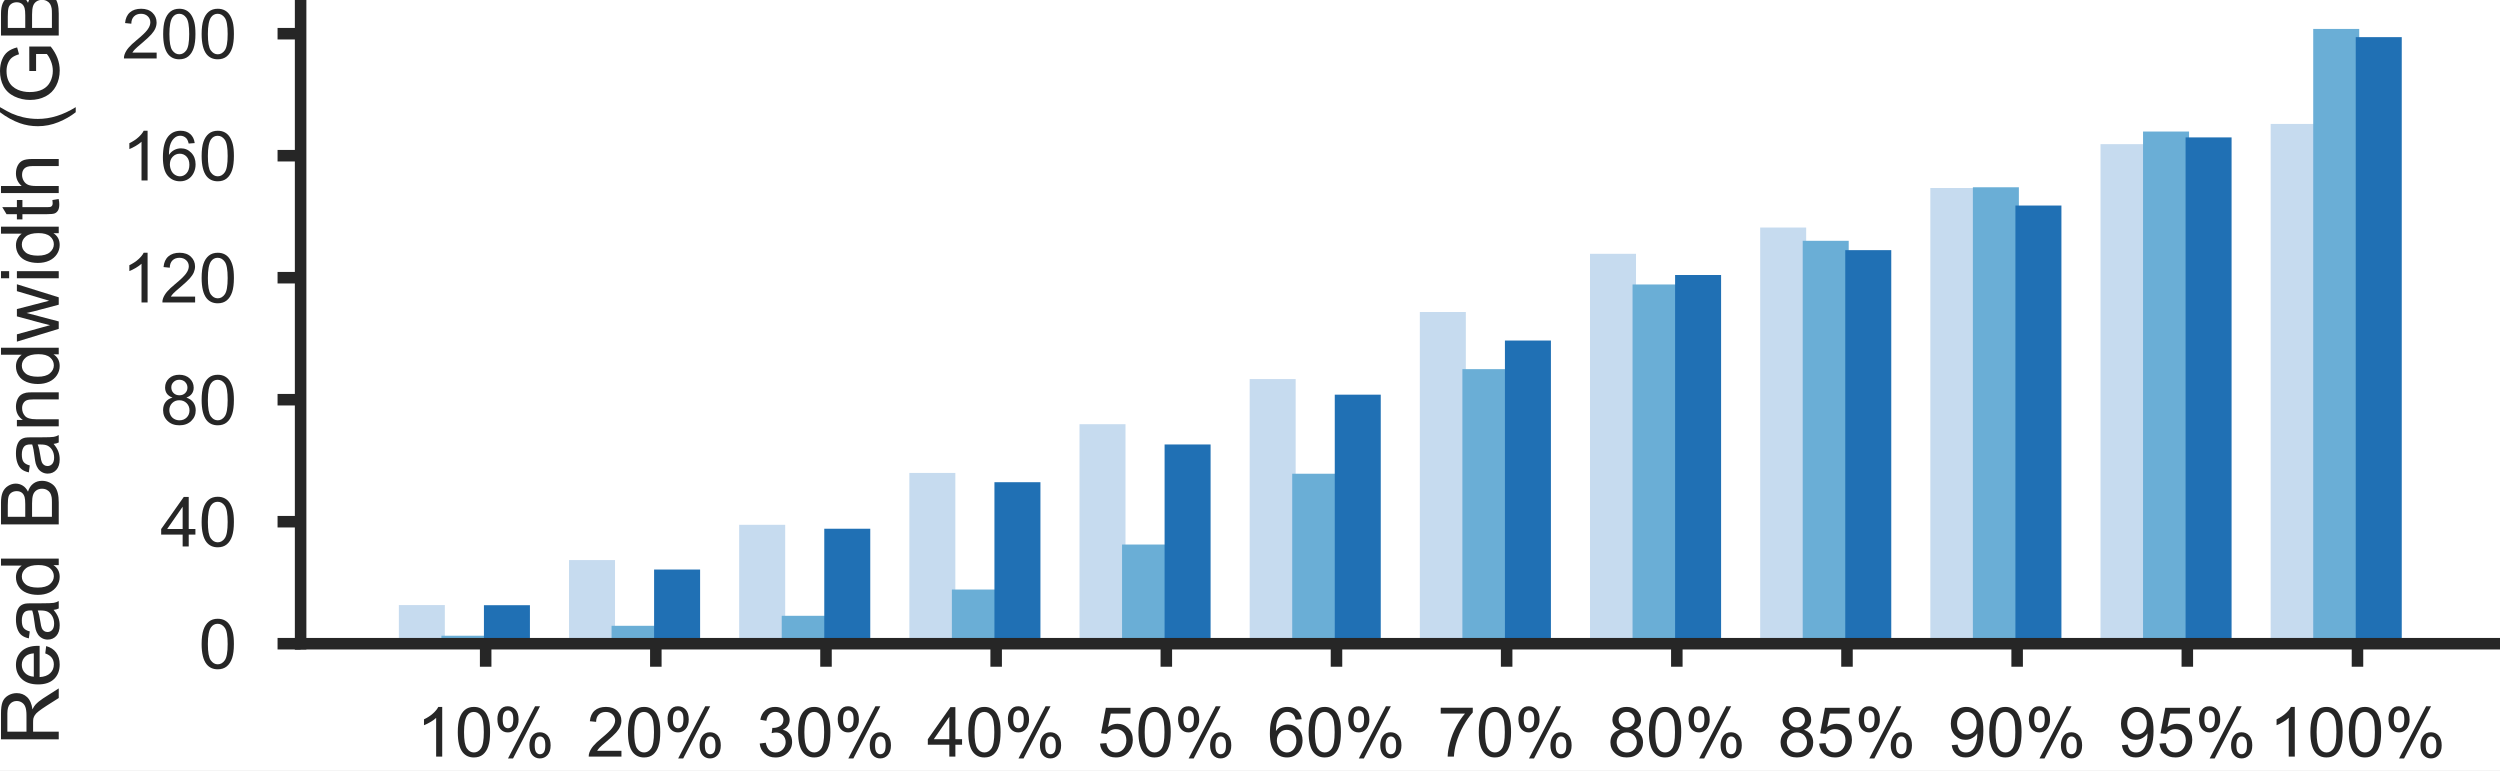
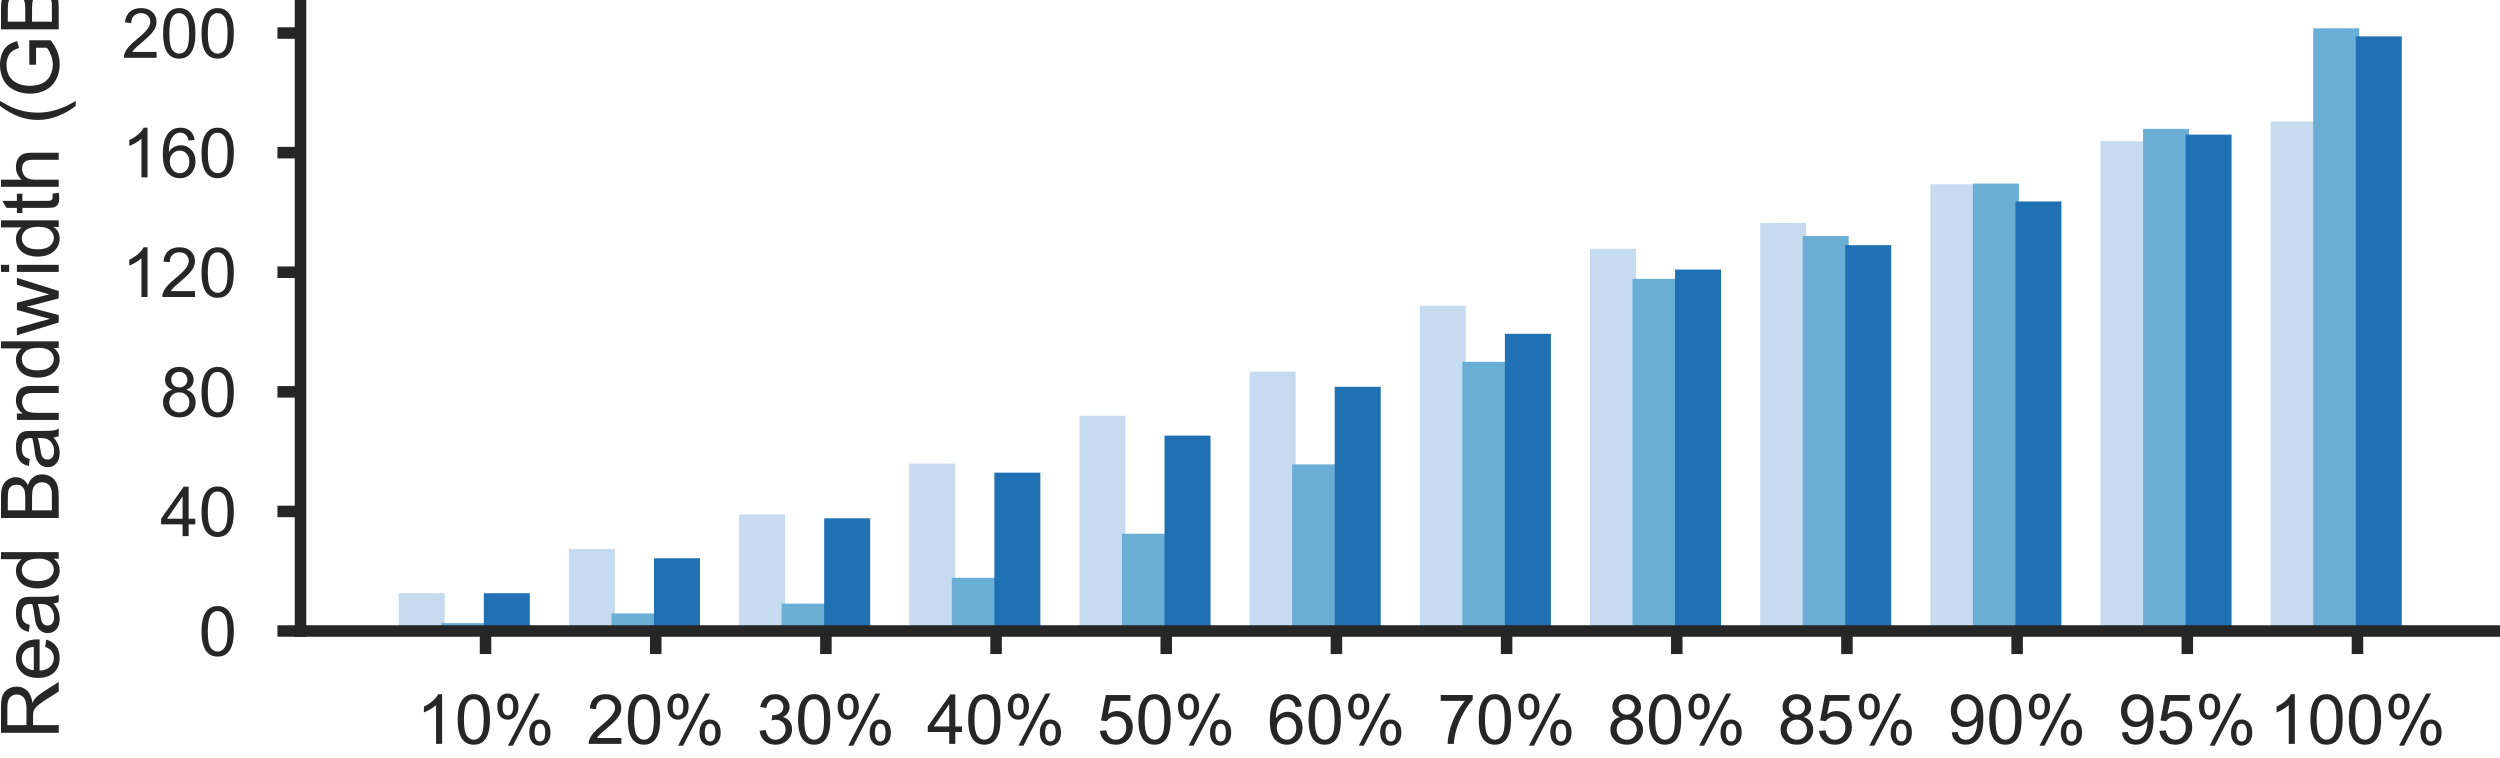
- <svg xmlns="http://www.w3.org/2000/svg" xmlns:xlink="http://www.w3.org/1999/xlink" width="216.883pt" height="66.831pt" viewBox="0 0 216.883 66.831" version="1.1">
+ <svg xmlns="http://www.w3.org/2000/svg" xmlns:xlink="http://www.w3.org/1999/xlink" width="216.973pt" height="65.751pt" viewBox="0 0 216.973 65.751" version="1.1">
  <defs>
    <style type="text/css">*{stroke-linejoin: round; stroke-linecap: butt}</style>
  </defs>
  <g id="figure_1">
    <g id="patch_1">
-       <path d="M 0 66.831  L 216.883 66.831  L 216.883 0  L 0 0  z " style="fill: #ffffff" />
+       <path d="M 0 65.751  L 216.973 65.751  L 216.973 0  L 0 0  z " style="fill: #ffffff" />
    </g>
    <g id="axes_1">
      <g id="patch_2">
-         <path d="M 26.079 55.844  L 216.883 55.844  L 216.883 -0  L 26.079 -0  z " style="fill: #ffffff" />
+         <path d="M 26.079 54.764  L 216.973 54.764  L 216.973 -0  L 26.079 -0  z " style="fill: #ffffff" />
      </g>
      <g id="matplotlib.axis_1">
        <g id="xtick_1">
          <g id="line2d_1">
            <defs>
-               <path id="mbe12f8f1d3" d="M 0 0  L 0 2  " style="stroke: #262626" />
+               <path id="m742deae9ac" d="M 0 0  L 0 2  " style="stroke: #262626" />
            </defs>
            <g>
-               <use xlink:href="#mbe12f8f1d3" x="42.133" y="55.844" style="fill: #262626; stroke: #262626" />
+               <use xlink:href="#m742deae9ac" x="42.14" y="54.764" style="fill: #262626; stroke: #262626" />
            </g>
          </g>
          <g id="text_1">
-             <g style="fill: #262626" transform="translate(36.12864 65.63869) scale(0.06 -0.06)">
+             <g style="fill: #262626" transform="translate(36.13621 64.55869) scale(0.06 -0.06)">
              <defs>
                <path id="ArialMT-31" d="M 2384 0  L 1822 0  L 1822 3584  Q 1619 3391 1289 3197  Q 959 3003 697 2906  L 697 3450  Q 1169 3672 1522 3987  Q 1875 4303 2022 4600  L 2384 4600  L 2384 0  z " transform="scale(0.015625)" />
                <path id="ArialMT-30" d="M 266 2259  Q 266 3072 433 3567  Q 600 4063 929 4331  Q 1259 4600 1759 4600  Q 2128 4600 2406 4451  Q 2684 4303 2865 4023  Q 3047 3744 3150 3342  Q 3253 2941 3253 2259  Q 3253 1453 3087 958  Q 2922 463 2592 192  Q 2263 -78 1759 -78  Q 1097 -78 719 397  Q 266 969 266 2259  z M 844 2259  Q 844 1131 1108 757  Q 1372 384 1759 384  Q 2147 384 2411 759  Q 2675 1134 2675 2259  Q 2675 3391 2411 3762  Q 2147 4134 1753 4134  Q 1366 4134 1134 3806  Q 844 3388 844 2259  z " transform="scale(0.015625)" />
                <path id="ArialMT-25" d="M 372 3481  Q 372 3972 619 4315  Q 866 4659 1334 4659  Q 1766 4659 2048 4351  Q 2331 4044 2331 3447  Q 2331 2866 2045 2552  Q 1759 2238 1341 2238  Q 925 2238 648 2547  Q 372 2856 372 3481  z M 1350 4272  Q 1141 4272 1002 4090  Q 863 3909 863 3425  Q 863 2984 1003 2804  Q 1144 2625 1350 2625  Q 1563 2625 1702 2806  Q 1841 2988 1841 3469  Q 1841 3913 1700 4092  Q 1559 4272 1350 4272  z M 1353 -169  L 3859 4659  L 4316 4659  L 1819 -169  L 1353 -169  z M 3334 1075  Q 3334 1569 3581 1911  Q 3828 2253 4300 2253  Q 4731 2253 5014 1945  Q 5297 1638 5297 1041  Q 5297 459 5011 145  Q 4725 -169 4303 -169  Q 3888 -169 3611 142  Q 3334 453 3334 1075  z M 4316 1866  Q 4103 1866 3964 1684  Q 3825 1503 3825 1019  Q 3825 581 3965 400  Q 4106 219 4313 219  Q 4528 219 4667 400  Q 4806 581 4806 1063  Q 4806 1506 4665 1686  Q 4525 1866 4316 1866  z " transform="scale(0.015625)" />
              </defs>
              <use xlink:href="#ArialMT-31" />
              <use xlink:href="#ArialMT-30" transform="translate(55.61523 0)" />
              <use xlink:href="#ArialMT-25" transform="translate(111.2305 0)" />
            </g>
          </g>
        </g>
        <g id="xtick_2">
          <g id="line2d_2">
            <g>
-               <use xlink:href="#mbe12f8f1d3" x="56.895" y="55.844" style="fill: #262626; stroke: #262626" />
+               <use xlink:href="#m742deae9ac" x="56.91" y="54.764" style="fill: #262626; stroke: #262626" />
            </g>
          </g>
          <g id="text_2">
-             <g style="fill: #262626" transform="translate(50.89104 65.63869) scale(0.06 -0.06)">
+             <g style="fill: #262626" transform="translate(50.90557 64.55869) scale(0.06 -0.06)">
              <defs>
                <path id="ArialMT-32" d="M 3222 541  L 3222 0  L 194 0  Q 188 203 259 391  Q 375 700 629 1000  Q 884 1300 1366 1694  Q 2113 2306 2375 2664  Q 2638 3022 2638 3341  Q 2638 3675 2398 3904  Q 2159 4134 1775 4134  Q 1369 4134 1125 3890  Q 881 3647 878 3216  L 300 3275  Q 359 3922 746 4261  Q 1134 4600 1788 4600  Q 2447 4600 2831 4234  Q 3216 3869 3216 3328  Q 3216 3053 3103 2787  Q 2991 2522 2730 2228  Q 2469 1934 1863 1422  Q 1356 997 1212 845  Q 1069 694 975 541  L 3222 541  z " transform="scale(0.015625)" />
              </defs>
              <use xlink:href="#ArialMT-32" />
              <use xlink:href="#ArialMT-30" transform="translate(55.61523 0)" />
              <use xlink:href="#ArialMT-25" transform="translate(111.2305 0)" />
            </g>
          </g>
        </g>
        <g id="xtick_3">
          <g id="line2d_3">
            <g>
-               <use xlink:href="#mbe12f8f1d3" x="71.658" y="55.844" style="fill: #262626; stroke: #262626" />
+               <use xlink:href="#m742deae9ac" x="71.679" y="54.764" style="fill: #262626; stroke: #262626" />
            </g>
          </g>
          <g id="text_3">
-             <g style="fill: #262626" transform="translate(65.65344 65.63869) scale(0.06 -0.06)">
+             <g style="fill: #262626" transform="translate(65.67494 64.55869) scale(0.06 -0.06)">
              <defs>
                <path id="ArialMT-33" d="M 269 1209  L 831 1284  Q 928 806 1161 595  Q 1394 384 1728 384  Q 2125 384 2398 659  Q 2672 934 2672 1341  Q 2672 1728 2419 1979  Q 2166 2231 1775 2231  Q 1616 2231 1378 2169  L 1441 2663  Q 1497 2656 1531 2656  Q 1891 2656 2178 2843  Q 2466 3031 2466 3422  Q 2466 3731 2256 3934  Q 2047 4138 1716 4138  Q 1388 4138 1169 3931  Q 950 3725 888 3313  L 325 3413  Q 428 3978 793 4289  Q 1159 4600 1703 4600  Q 2078 4600 2393 4439  Q 2709 4278 2876 4000  Q 3044 3722 3044 3409  Q 3044 3113 2884 2869  Q 2725 2625 2413 2481  Q 2819 2388 3044 2092  Q 3269 1797 3269 1353  Q 3269 753 2831 336  Q 2394 -81 1725 -81  Q 1122 -81 723 278  Q 325 638 269 1209  z " transform="scale(0.015625)" />
              </defs>
              <use xlink:href="#ArialMT-33" />
              <use xlink:href="#ArialMT-30" transform="translate(55.61523 0)" />
              <use xlink:href="#ArialMT-25" transform="translate(111.2305 0)" />
            </g>
          </g>
        </g>
        <g id="xtick_4">
          <g id="line2d_4">
            <g>
-               <use xlink:href="#mbe12f8f1d3" x="86.42" y="55.844" style="fill: #262626; stroke: #262626" />
+               <use xlink:href="#m742deae9ac" x="86.449" y="54.764" style="fill: #262626; stroke: #262626" />
            </g>
          </g>
          <g id="text_4">
-             <g style="fill: #262626" transform="translate(80.41584 65.63869) scale(0.06 -0.06)">
+             <g style="fill: #262626" transform="translate(80.4443 64.55869) scale(0.06 -0.06)">
              <defs>
                <path id="ArialMT-34" d="M 2069 0  L 2069 1097  L 81 1097  L 81 1613  L 2172 4581  L 2631 4581  L 2631 1613  L 3250 1613  L 3250 1097  L 2631 1097  L 2631 0  L 2069 0  z M 2069 1613  L 2069 3678  L 634 1613  L 2069 1613  z " transform="scale(0.015625)" />
              </defs>
              <use xlink:href="#ArialMT-34" />
              <use xlink:href="#ArialMT-30" transform="translate(55.61523 0)" />
              <use xlink:href="#ArialMT-25" transform="translate(111.2305 0)" />
            </g>
          </g>
        </g>
        <g id="xtick_5">
          <g id="line2d_5">
            <g>
-               <use xlink:href="#mbe12f8f1d3" x="101.182" y="55.844" style="fill: #262626; stroke: #262626" />
+               <use xlink:href="#m742deae9ac" x="101.218" y="54.764" style="fill: #262626; stroke: #262626" />
            </g>
          </g>
          <g id="text_5">
-             <g style="fill: #262626" transform="translate(95.17823 65.63869) scale(0.06 -0.06)">
+             <g style="fill: #262626" transform="translate(95.21366 64.55869) scale(0.06 -0.06)">
              <defs>
                <path id="ArialMT-35" d="M 266 1200  L 856 1250  Q 922 819 1161 601  Q 1400 384 1738 384  Q 2144 384 2425 690  Q 2706 997 2706 1503  Q 2706 1984 2436 2262  Q 2166 2541 1728 2541  Q 1456 2541 1237 2417  Q 1019 2294 894 2097  L 366 2166  L 809 4519  L 3088 4519  L 3088 3981  L 1259 3981  L 1013 2750  Q 1425 3038 1878 3038  Q 2478 3038 2890 2622  Q 3303 2206 3303 1553  Q 3303 931 2941 478  Q 2500 -78 1738 -78  Q 1113 -78 717 272  Q 322 622 266 1200  z " transform="scale(0.015625)" />
              </defs>
              <use xlink:href="#ArialMT-35" />
              <use xlink:href="#ArialMT-30" transform="translate(55.61523 0)" />
              <use xlink:href="#ArialMT-25" transform="translate(111.2305 0)" />
            </g>
          </g>
        </g>
        <g id="xtick_6">
          <g id="line2d_6">
            <g>
-               <use xlink:href="#mbe12f8f1d3" x="115.945" y="55.844" style="fill: #262626; stroke: #262626" />
+               <use xlink:href="#m742deae9ac" x="115.987" y="54.764" style="fill: #262626; stroke: #262626" />
            </g>
          </g>
          <g id="text_6">
-             <g style="fill: #262626" transform="translate(109.9406 65.63869) scale(0.06 -0.06)">
+             <g style="fill: #262626" transform="translate(109.983 64.55869) scale(0.06 -0.06)">
              <defs>
                <path id="ArialMT-36" d="M 3184 3459  L 2625 3416  Q 2550 3747 2413 3897  Q 2184 4138 1850 4138  Q 1581 4138 1378 3988  Q 1113 3794 959 3422  Q 806 3050 800 2363  Q 1003 2672 1297 2822  Q 1591 2972 1913 2972  Q 2475 2972 2870 2558  Q 3266 2144 3266 1488  Q 3266 1056 3080 686  Q 2894 316 2569 119  Q 2244 -78 1831 -78  Q 1128 -78 684 439  Q 241 956 241 2144  Q 241 3472 731 4075  Q 1159 4600 1884 4600  Q 2425 4600 2770 4297  Q 3116 3994 3184 3459  z M 888 1484  Q 888 1194 1011 928  Q 1134 663 1356 523  Q 1578 384 1822 384  Q 2178 384 2434 671  Q 2691 959 2691 1453  Q 2691 1928 2437 2201  Q 2184 2475 1800 2475  Q 1419 2475 1153 2201  Q 888 1928 888 1484  z " transform="scale(0.015625)" />
              </defs>
              <use xlink:href="#ArialMT-36" />
              <use xlink:href="#ArialMT-30" transform="translate(55.61523 0)" />
              <use xlink:href="#ArialMT-25" transform="translate(111.2305 0)" />
            </g>
          </g>
        </g>
        <g id="xtick_7">
          <g id="line2d_7">
            <g>
-               <use xlink:href="#mbe12f8f1d3" x="130.707" y="55.844" style="fill: #262626; stroke: #262626" />
+               <use xlink:href="#m742deae9ac" x="130.757" y="54.764" style="fill: #262626; stroke: #262626" />
            </g>
          </g>
          <g id="text_7">
-             <g style="fill: #262626" transform="translate(124.703 65.63869) scale(0.06 -0.06)">
+             <g style="fill: #262626" transform="translate(124.7524 64.55869) scale(0.06 -0.06)">
              <defs>
                <path id="ArialMT-37" d="M 303 3981  L 303 4522  L 3269 4522  L 3269 4084  Q 2831 3619 2401 2847  Q 1972 2075 1738 1259  Q 1569 684 1522 0  L 944 0  Q 953 541 1156 1306  Q 1359 2072 1739 2783  Q 2119 3494 2547 3981  L 303 3981  z " transform="scale(0.015625)" />
              </defs>
              <use xlink:href="#ArialMT-37" />
              <use xlink:href="#ArialMT-30" transform="translate(55.61523 0)" />
              <use xlink:href="#ArialMT-25" transform="translate(111.2305 0)" />
            </g>
          </g>
        </g>
        <g id="xtick_8">
          <g id="line2d_8">
            <g>
-               <use xlink:href="#mbe12f8f1d3" x="145.47" y="55.844" style="fill: #262626; stroke: #262626" />
+               <use xlink:href="#m742deae9ac" x="145.526" y="54.764" style="fill: #262626; stroke: #262626" />
            </g>
          </g>
          <g id="text_8">
-             <g style="fill: #262626" transform="translate(139.4654 65.63869) scale(0.06 -0.06)">
+             <g style="fill: #262626" transform="translate(139.5217 64.55869) scale(0.06 -0.06)">
              <defs>
                <path id="ArialMT-38" d="M 1131 2484  Q 781 2613 612 2850  Q 444 3088 444 3419  Q 444 3919 803 4259  Q 1163 4600 1759 4600  Q 2359 4600 2725 4251  Q 3091 3903 3091 3403  Q 3091 3084 2923 2848  Q 2756 2613 2416 2484  Q 2838 2347 3058 2040  Q 3278 1734 3278 1309  Q 3278 722 2862 322  Q 2447 -78 1769 -78  Q 1091 -78 675 323  Q 259 725 259 1325  Q 259 1772 486 2073  Q 713 2375 1131 2484  z M 1019 3438  Q 1019 3113 1228 2906  Q 1438 2700 1772 2700  Q 2097 2700 2305 2904  Q 2513 3109 2513 3406  Q 2513 3716 2298 3927  Q 2084 4138 1766 4138  Q 1444 4138 1231 3931  Q 1019 3725 1019 3438  z M 838 1322  Q 838 1081 952 856  Q 1066 631 1291 507  Q 1516 384 1775 384  Q 2178 384 2440 643  Q 2703 903 2703 1303  Q 2703 1709 2433 1975  Q 2163 2241 1756 2241  Q 1359 2241 1098 1978  Q 838 1716 838 1322  z " transform="scale(0.015625)" />
              </defs>
              <use xlink:href="#ArialMT-38" />
              <use xlink:href="#ArialMT-30" transform="translate(55.61523 0)" />
              <use xlink:href="#ArialMT-25" transform="translate(111.2305 0)" />
            </g>
          </g>
        </g>
        <g id="xtick_9">
          <g id="line2d_9">
            <g>
-               <use xlink:href="#mbe12f8f1d3" x="160.232" y="55.844" style="fill: #262626; stroke: #262626" />
+               <use xlink:href="#m742deae9ac" x="160.295" y="54.764" style="fill: #262626; stroke: #262626" />
            </g>
          </g>
          <g id="text_9">
-             <g style="fill: #262626" transform="translate(154.2278 65.63869) scale(0.06 -0.06)">
+             <g style="fill: #262626" transform="translate(154.2911 64.55869) scale(0.06 -0.06)">
              <use xlink:href="#ArialMT-38" />
              <use xlink:href="#ArialMT-35" transform="translate(55.61523 0)" />
              <use xlink:href="#ArialMT-25" transform="translate(111.2305 0)" />
            </g>
          </g>
        </g>
        <g id="xtick_10">
          <g id="line2d_10">
            <g>
-               <use xlink:href="#mbe12f8f1d3" x="174.994" y="55.844" style="fill: #262626; stroke: #262626" />
+               <use xlink:href="#m742deae9ac" x="175.065" y="54.764" style="fill: #262626; stroke: #262626" />
            </g>
          </g>
          <g id="text_10">
-             <g style="fill: #262626" transform="translate(168.9902 65.63869) scale(0.06 -0.06)">
+             <g style="fill: #262626" transform="translate(169.0605 64.55869) scale(0.06 -0.06)">
              <defs>
                <path id="ArialMT-39" d="M 350 1059  L 891 1109  Q 959 728 1153 556  Q 1347 384 1650 384  Q 1909 384 2104 503  Q 2300 622 2425 820  Q 2550 1019 2634 1356  Q 2719 1694 2719 2044  Q 2719 2081 2716 2156  Q 2547 1888 2255 1720  Q 1963 1553 1622 1553  Q 1053 1553 659 1965  Q 266 2378 266 3053  Q 266 3750 677 4175  Q 1088 4600 1706 4600  Q 2153 4600 2523 4359  Q 2894 4119 3086 3673  Q 3278 3228 3278 2384  Q 3278 1506 3087 986  Q 2897 466 2520 194  Q 2144 -78 1638 -78  Q 1100 -78 759 220  Q 419 519 350 1059  z M 2653 3081  Q 2653 3566 2395 3850  Q 2138 4134 1775 4134  Q 1400 4134 1122 3828  Q 844 3522 844 3034  Q 844 2597 1108 2323  Q 1372 2050 1759 2050  Q 2150 2050 2401 2323  Q 2653 2597 2653 3081  z " transform="scale(0.015625)" />
              </defs>
              <use xlink:href="#ArialMT-39" />
              <use xlink:href="#ArialMT-30" transform="translate(55.61523 0)" />
              <use xlink:href="#ArialMT-25" transform="translate(111.2305 0)" />
            </g>
          </g>
        </g>
        <g id="xtick_11">
          <g id="line2d_11">
            <g>
-               <use xlink:href="#mbe12f8f1d3" x="189.757" y="55.844" style="fill: #262626; stroke: #262626" />
+               <use xlink:href="#m742deae9ac" x="189.834" y="54.764" style="fill: #262626; stroke: #262626" />
            </g>
          </g>
          <g id="text_11">
-             <g style="fill: #262626" transform="translate(183.7526 65.63869) scale(0.06 -0.06)">
+             <g style="fill: #262626" transform="translate(183.8298 64.55869) scale(0.06 -0.06)">
              <use xlink:href="#ArialMT-39" />
              <use xlink:href="#ArialMT-35" transform="translate(55.61523 0)" />
              <use xlink:href="#ArialMT-25" transform="translate(111.2305 0)" />
            </g>
          </g>
        </g>
        <g id="xtick_12">
          <g id="line2d_12">
            <g>
-               <use xlink:href="#mbe12f8f1d3" x="204.519" y="55.844" style="fill: #262626; stroke: #262626" />
+               <use xlink:href="#m742deae9ac" x="204.603" y="54.764" style="fill: #262626; stroke: #262626" />
            </g>
          </g>
          <g id="text_12">
-             <g style="fill: #262626" transform="translate(196.8467 65.63869) scale(0.06 -0.06)">
+             <g style="fill: #262626" transform="translate(196.9309 64.55869) scale(0.06 -0.06)">
              <use xlink:href="#ArialMT-31" />
              <use xlink:href="#ArialMT-30" transform="translate(55.61523 0)" />
              <use xlink:href="#ArialMT-30" transform="translate(111.2305 0)" />
              <use xlink:href="#ArialMT-25" transform="translate(166.8457 0)" />
            </g>
          </g>
        </g>
      </g>
      <g id="matplotlib.axis_2">
        <g id="ytick_1">
          <g id="line2d_13">
            <defs>
-               <path id="m374acd5e4d" d="M 0 0  L -2 0  " style="stroke: #262626" />
+               <path id="m83dee58e4c" d="M 0 0  L -2 0  " style="stroke: #262626" />
            </defs>
            <g>
-               <use xlink:href="#m374acd5e4d" x="26.079" y="55.844" style="fill: #262626; stroke: #262626" />
+               <use xlink:href="#m83dee58e4c" x="26.079" y="54.764" style="fill: #262626; stroke: #262626" />
            </g>
          </g>
          <g id="text_13">
-             <g style="fill: #262626" transform="translate(17.24219 57.99134) scale(0.06 -0.06)">
+             <g style="fill: #262626" transform="translate(17.24219 56.91134) scale(0.06 -0.06)">
              <use xlink:href="#ArialMT-30" />
            </g>
          </g>
        </g>
        <g id="ytick_2">
          <g id="line2d_14">
            <g>
-               <use xlink:href="#m374acd5e4d" x="26.079" y="45.26" style="fill: #262626; stroke: #262626" />
+               <use xlink:href="#m83dee58e4c" x="26.079" y="44.385" style="fill: #262626; stroke: #262626" />
            </g>
          </g>
          <g id="text_14">
-             <g style="fill: #262626" transform="translate(13.90563 47.40738) scale(0.06 -0.06)">
+             <g style="fill: #262626" transform="translate(13.90563 46.53207) scale(0.06 -0.06)">
              <use xlink:href="#ArialMT-34" />
              <use xlink:href="#ArialMT-30" transform="translate(55.61523 0)" />
            </g>
          </g>
        </g>
        <g id="ytick_3">
          <g id="line2d_15">
            <g>
-               <use xlink:href="#m374acd5e4d" x="26.079" y="34.676" style="fill: #262626; stroke: #262626" />
+               <use xlink:href="#m83dee58e4c" x="26.079" y="34.005" style="fill: #262626; stroke: #262626" />
            </g>
          </g>
          <g id="text_15">
-             <g style="fill: #262626" transform="translate(13.90563 36.82342) scale(0.06 -0.06)">
+             <g style="fill: #262626" transform="translate(13.90563 36.1528) scale(0.06 -0.06)">
              <use xlink:href="#ArialMT-38" />
              <use xlink:href="#ArialMT-30" transform="translate(55.61523 0)" />
            </g>
          </g>
        </g>
        <g id="ytick_4">
          <g id="line2d_16">
            <g>
-               <use xlink:href="#m374acd5e4d" x="26.079" y="24.092" style="fill: #262626; stroke: #262626" />
+               <use xlink:href="#m83dee58e4c" x="26.079" y="23.626" style="fill: #262626; stroke: #262626" />
            </g>
          </g>
          <g id="text_16">
-             <g style="fill: #262626" transform="translate(10.56906 26.23946) scale(0.06 -0.06)">
+             <g style="fill: #262626" transform="translate(10.56906 25.77353) scale(0.06 -0.06)">
              <use xlink:href="#ArialMT-31" />
              <use xlink:href="#ArialMT-32" transform="translate(55.61523 0)" />
              <use xlink:href="#ArialMT-30" transform="translate(111.2305 0)" />
            </g>
          </g>
        </g>
        <g id="ytick_5">
          <g id="line2d_17">
            <g>
-               <use xlink:href="#m374acd5e4d" x="26.079" y="13.508" style="fill: #262626; stroke: #262626" />
+               <use xlink:href="#m83dee58e4c" x="26.079" y="13.247" style="fill: #262626; stroke: #262626" />
            </g>
          </g>
          <g id="text_17">
-             <g style="fill: #262626" transform="translate(10.56906 15.6555) scale(0.06 -0.06)">
+             <g style="fill: #262626" transform="translate(10.56906 15.39426) scale(0.06 -0.06)">
              <use xlink:href="#ArialMT-31" />
              <use xlink:href="#ArialMT-36" transform="translate(55.61523 0)" />
              <use xlink:href="#ArialMT-30" transform="translate(111.2305 0)" />
            </g>
          </g>
        </g>
        <g id="ytick_6">
          <g id="line2d_18">
            <g>
-               <use xlink:href="#m374acd5e4d" x="26.079" y="2.924" style="fill: #262626; stroke: #262626" />
+               <use xlink:href="#m83dee58e4c" x="26.079" y="2.868" style="fill: #262626; stroke: #262626" />
            </g>
          </g>
          <g id="text_18">
-             <g style="fill: #262626" transform="translate(10.56906 5.071539) scale(0.06 -0.06)">
+             <g style="fill: #262626" transform="translate(10.56906 5.014986) scale(0.06 -0.06)">
              <use xlink:href="#ArialMT-32" />
              <use xlink:href="#ArialMT-30" transform="translate(55.61523 0)" />
              <use xlink:href="#ArialMT-30" transform="translate(111.2305 0)" />
            </g>
          </g>
        </g>
        <g id="text_19">
-           <g style="fill: #262626" transform="translate(5.095781 64.68731) rotate(-90) scale(0.07 -0.07)">
+           <g style="fill: #262626" transform="translate(5.095781 64.14731) rotate(-90) scale(0.07 -0.07)">
            <defs>
              <path id="ArialMT-52" d="M 503 0  L 503 4581  L 2534 4581  Q 3147 4581 3465 4457  Q 3784 4334 3975 4021  Q 4166 3709 4166 3331  Q 4166 2844 3850 2509  Q 3534 2175 2875 2084  Q 3116 1969 3241 1856  Q 3506 1613 3744 1247  L 4541 0  L 3778 0  L 3172 953  Q 2906 1366 2734 1584  Q 2563 1803 2427 1890  Q 2291 1978 2150 2013  Q 2047 2034 1813 2034  L 1109 2034  L 1109 0  L 503 0  z M 1109 2559  L 2413 2559  Q 2828 2559 3062 2645  Q 3297 2731 3419 2920  Q 3541 3109 3541 3331  Q 3541 3656 3305 3865  Q 3069 4075 2559 4075  L 1109 4075  L 1109 2559  z " transform="scale(0.015625)" />
              <path id="ArialMT-65" d="M 2694 1069  L 3275 997  Q 3138 488 2766 206  Q 2394 -75 1816 -75  Q 1088 -75 661 373  Q 234 822 234 1631  Q 234 2469 665 2931  Q 1097 3394 1784 3394  Q 2450 3394 2872 2941  Q 3294 2488 3294 1666  Q 3294 1616 3291 1516  L 816 1516  Q 847 969 1125 678  Q 1403 388 1819 388  Q 2128 388 2347 550  Q 2566 713 2694 1069  z M 847 1978  L 2700 1978  Q 2663 2397 2488 2606  Q 2219 2931 1791 2931  Q 1403 2931 1139 2672  Q 875 2413 847 1978  z " transform="scale(0.015625)" />
              <path id="ArialMT-61" d="M 2588 409  Q 2275 144 1986 34  Q 1697 -75 1366 -75  Q 819 -75 525 192  Q 231 459 231 875  Q 231 1119 342 1320  Q 453 1522 633 1644  Q 813 1766 1038 1828  Q 1203 1872 1538 1913  Q 2219 1994 2541 2106  Q 2544 2222 2544 2253  Q 2544 2597 2384 2738  Q 2169 2928 1744 2928  Q 1347 2928 1158 2789  Q 969 2650 878 2297  L 328 2372  Q 403 2725 575 2942  Q 747 3159 1072 3276  Q 1397 3394 1825 3394  Q 2250 3394 2515 3294  Q 2781 3194 2906 3042  Q 3031 2891 3081 2659  Q 3109 2516 3109 2141  L 3109 1391  Q 3109 606 3145 398  Q 3181 191 3288 0  L 2700 0  Q 2613 175 2588 409  z M 2541 1666  Q 2234 1541 1622 1453  Q 1275 1403 1131 1340  Q 988 1278 909 1158  Q 831 1038 831 891  Q 831 666 1001 516  Q 1172 366 1500 366  Q 1825 366 2078 508  Q 2331 650 2450 897  Q 2541 1088 2541 1459  L 2541 1666  z " transform="scale(0.015625)" />
              <path id="ArialMT-64" d="M 2575 0  L 2575 419  Q 2259 -75 1647 -75  Q 1250 -75 917 144  Q 584 363 401 755  Q 219 1147 219 1656  Q 219 2153 384 2558  Q 550 2963 881 3178  Q 1213 3394 1622 3394  Q 1922 3394 2156 3267  Q 2391 3141 2538 2938  L 2538 4581  L 3097 4581  L 3097 0  L 2575 0  z M 797 1656  Q 797 1019 1065 703  Q 1334 388 1700 388  Q 2069 388 2326 689  Q 2584 991 2584 1609  Q 2584 2291 2321 2609  Q 2059 2928 1675 2928  Q 1300 2928 1048 2622  Q 797 2316 797 1656  z " transform="scale(0.015625)" />
              <path id="ArialMT-20" transform="scale(0.015625)" />
              <path id="ArialMT-42" d="M 469 0  L 469 4581  L 2188 4581  Q 2713 4581 3030 4442  Q 3347 4303 3526 4014  Q 3706 3725 3706 3409  Q 3706 3116 3547 2856  Q 3388 2597 3066 2438  Q 3481 2316 3704 2022  Q 3928 1728 3928 1328  Q 3928 1006 3792 729  Q 3656 453 3456 303  Q 3256 153 2954 76  Q 2653 0 2216 0  L 469 0  z M 1075 2656  L 2066 2656  Q 2469 2656 2644 2709  Q 2875 2778 2992 2937  Q 3109 3097 3109 3338  Q 3109 3566 3000 3739  Q 2891 3913 2687 3977  Q 2484 4041 1991 4041  L 1075 4041  L 1075 2656  z M 1075 541  L 2216 541  Q 2509 541 2628 563  Q 2838 600 2978 687  Q 3119 775 3209 942  Q 3300 1109 3300 1328  Q 3300 1584 3169 1773  Q 3038 1963 2805 2039  Q 2572 2116 2134 2116  L 1075 2116  L 1075 541  z " transform="scale(0.015625)" />
              <path id="ArialMT-6e" d="M 422 0  L 422 3319  L 928 3319  L 928 2847  Q 1294 3394 1984 3394  Q 2284 3394 2536 3286  Q 2788 3178 2913 3003  Q 3038 2828 3088 2588  Q 3119 2431 3119 2041  L 3119 0  L 2556 0  L 2556 2019  Q 2556 2363 2490 2533  Q 2425 2703 2258 2804  Q 2091 2906 1866 2906  Q 1506 2906 1245 2678  Q 984 2450 984 1813  L 984 0  L 422 0  z " transform="scale(0.015625)" />
              <path id="ArialMT-77" d="M 1034 0  L 19 3319  L 600 3319  L 1128 1403  L 1325 691  Q 1338 744 1497 1375  L 2025 3319  L 2603 3319  L 3100 1394  L 3266 759  L 3456 1400  L 4025 3319  L 4572 3319  L 3534 0  L 2950 0  L 2422 1988  L 2294 2553  L 1622 0  L 1034 0  z " transform="scale(0.015625)" />
              <path id="ArialMT-69" d="M 425 3934  L 425 4581  L 988 4581  L 988 3934  L 425 3934  z M 425 0  L 425 3319  L 988 3319  L 988 0  L 425 0  z " transform="scale(0.015625)" />
              <path id="ArialMT-74" d="M 1650 503  L 1731 6  Q 1494 -44 1306 -44  Q 1000 -44 831 53  Q 663 150 594 308  Q 525 466 525 972  L 525 2881  L 113 2881  L 113 3319  L 525 3319  L 525 4141  L 1084 4478  L 1084 3319  L 1650 3319  L 1650 2881  L 1084 2881  L 1084 941  Q 1084 700 1114 631  Q 1144 563 1211 522  Q 1278 481 1403 481  Q 1497 481 1650 503  z " transform="scale(0.015625)" />
              <path id="ArialMT-68" d="M 422 0  L 422 4581  L 984 4581  L 984 2938  Q 1378 3394 1978 3394  Q 2347 3394 2619 3248  Q 2891 3103 3008 2847  Q 3125 2591 3125 2103  L 3125 0  L 2563 0  L 2563 2103  Q 2563 2525 2380 2717  Q 2197 2909 1863 2909  Q 1613 2909 1392 2779  Q 1172 2650 1078 2428  Q 984 2206 984 1816  L 984 0  L 422 0  z " transform="scale(0.015625)" />
              <path id="ArialMT-28" d="M 1497 -1347  Q 1031 -759 709 28  Q 388 816 388 1659  Q 388 2403 628 3084  Q 909 3875 1497 4659  L 1900 4659  Q 1522 4009 1400 3731  Q 1209 3300 1100 2831  Q 966 2247 966 1656  Q 966 153 1900 -1347  L 1497 -1347  z " transform="scale(0.015625)" />
              <path id="ArialMT-47" d="M 2638 1797  L 2638 2334  L 4578 2338  L 4578 638  Q 4131 281 3656 101  Q 3181 -78 2681 -78  Q 2006 -78 1454 211  Q 903 500 622 1047  Q 341 1594 341 2269  Q 341 2938 620 3517  Q 900 4097 1425 4378  Q 1950 4659 2634 4659  Q 3131 4659 3532 4498  Q 3934 4338 4162 4050  Q 4391 3763 4509 3300  L 3963 3150  Q 3859 3500 3706 3700  Q 3553 3900 3268 4020  Q 2984 4141 2638 4141  Q 2222 4141 1919 4014  Q 1616 3888 1430 3681  Q 1244 3475 1141 3228  Q 966 2803 966 2306  Q 966 1694 1177 1281  Q 1388 869 1791 669  Q 2194 469 2647 469  Q 3041 469 3416 620  Q 3791 772 3984 944  L 3984 1797  L 2638 1797  z " transform="scale(0.015625)" />
              <path id="ArialMT-2f" d="M 0 -78  L 1328 4659  L 1778 4659  L 453 -78  L 0 -78  z " transform="scale(0.015625)" />
              <path id="ArialMT-73" d="M 197 991  L 753 1078  Q 800 744 1014 566  Q 1228 388 1613 388  Q 2000 388 2187 545  Q 2375 703 2375 916  Q 2375 1106 2209 1216  Q 2094 1291 1634 1406  Q 1016 1563 777 1677  Q 538 1791 414 1992  Q 291 2194 291 2438  Q 291 2659 392 2848  Q 494 3038 669 3163  Q 800 3259 1026 3326  Q 1253 3394 1513 3394  Q 1903 3394 2198 3281  Q 2494 3169 2634 2976  Q 2775 2784 2828 2463  L 2278 2388  Q 2241 2644 2061 2787  Q 1881 2931 1553 2931  Q 1166 2931 1000 2803  Q 834 2675 834 2503  Q 834 2394 903 2306  Q 972 2216 1119 2156  Q 1203 2125 1616 2013  Q 2213 1853 2448 1751  Q 2684 1650 2818 1456  Q 2953 1263 2953 975  Q 2953 694 2789 445  Q 2625 197 2315 61  Q 2006 -75 1616 -75  Q 969 -75 630 194  Q 291 463 197 991  z " transform="scale(0.015625)" />
              <path id="ArialMT-29" d="M 791 -1347  L 388 -1347  Q 1322 153 1322 1656  Q 1322 2244 1188 2822  Q 1081 3291 891 3722  Q 769 4003 388 4659  L 791 4659  Q 1378 3875 1659 3084  Q 1900 2403 1900 1659  Q 1900 816 1576 28  Q 1253 -759 791 -1347  z " transform="scale(0.015625)" />
            </defs>
            <use xlink:href="#ArialMT-52" />
            <use xlink:href="#ArialMT-65" transform="translate(72.2168 0)" />
            <use xlink:href="#ArialMT-61" transform="translate(127.832 0)" />
            <use xlink:href="#ArialMT-64" transform="translate(183.4473 0)" />
            <use xlink:href="#ArialMT-20" transform="translate(239.0625 0)" />
            <use xlink:href="#ArialMT-42" transform="translate(266.8457 0)" />
            <use xlink:href="#ArialMT-61" transform="translate(333.5449 0)" />
            <use xlink:href="#ArialMT-6e" transform="translate(389.1602 0)" />
            <use xlink:href="#ArialMT-64" transform="translate(444.7754 0)" />
            <use xlink:href="#ArialMT-77" transform="translate(500.3906 0)" />
            <use xlink:href="#ArialMT-69" transform="translate(572.6074 0)" />
            <use xlink:href="#ArialMT-64" transform="translate(594.8242 0)" />
            <use xlink:href="#ArialMT-74" transform="translate(650.4395 0)" />
            <use xlink:href="#ArialMT-68" transform="translate(678.2227 0)" />
            <use xlink:href="#ArialMT-20" transform="translate(733.8379 0)" />
            <use xlink:href="#ArialMT-28" transform="translate(761.6211 0)" />
            <use xlink:href="#ArialMT-47" transform="translate(794.9219 0)" />
            <use xlink:href="#ArialMT-42" transform="translate(872.7051 0)" />
            <use xlink:href="#ArialMT-2f" transform="translate(939.4043 0)" />
            <use xlink:href="#ArialMT-73" transform="translate(967.1875 0)" />
            <use xlink:href="#ArialMT-29" transform="translate(1017.188 0)" />
          </g>
        </g>
      </g>
      <g id="patch_3">
-         <path d="M 34.752 55.844  L 38.442 55.844  L 38.442 52.641  L 34.752 52.641  z " clip-path="url(#pb5fd187da9)" style="fill: #c6dbef; stroke: #c6dbef; stroke-width: 0.3; stroke-linejoin: miter" />
+         <path d="M 34.756 54.764  L 38.448 54.764  L 38.448 51.623  L 34.756 51.623  z " clip-path="url(#pe2fc28f05b)" style="fill: #c6dbef; stroke: #c6dbef; stroke-width: 0.3; stroke-linejoin: miter" />
      </g>
      <g id="patch_4">
-         <path d="M 49.514 55.844  L 53.205 55.844  L 53.205 48.735  L 49.514 48.735  z " clip-path="url(#pb5fd187da9)" style="fill: #c6dbef; stroke: #c6dbef; stroke-width: 0.3; stroke-linejoin: miter" />
+         <path d="M 49.525 54.764  L 53.217 54.764  L 53.217 47.793  L 49.525 47.793  z " clip-path="url(#pe2fc28f05b)" style="fill: #c6dbef; stroke: #c6dbef; stroke-width: 0.3; stroke-linejoin: miter" />
      </g>
      <g id="patch_5">
-         <path d="M 64.276 55.844  L 67.967 55.844  L 67.967 45.679  L 64.276 45.679  z " clip-path="url(#pb5fd187da9)" style="fill: #c6dbef; stroke: #c6dbef; stroke-width: 0.3; stroke-linejoin: miter" />
+         <path d="M 64.294 54.764  L 67.987 54.764  L 67.987 44.796  L 64.294 44.796  z " clip-path="url(#pe2fc28f05b)" style="fill: #c6dbef; stroke: #c6dbef; stroke-width: 0.3; stroke-linejoin: miter" />
      </g>
      <g id="patch_6">
-         <path d="M 79.039 55.844  L 82.729 55.844  L 82.729 41.181  L 79.039 41.181  z " clip-path="url(#pb5fd187da9)" style="fill: #c6dbef; stroke: #c6dbef; stroke-width: 0.3; stroke-linejoin: miter" />
+         <path d="M 79.064 54.764  L 82.756 54.764  L 82.756 40.385  L 79.064 40.385  z " clip-path="url(#pe2fc28f05b)" style="fill: #c6dbef; stroke: #c6dbef; stroke-width: 0.3; stroke-linejoin: miter" />
      </g>
      <g id="patch_7">
-         <path d="M 93.801 55.844  L 97.492 55.844  L 97.492 36.948  L 93.801 36.948  z " clip-path="url(#pb5fd187da9)" style="fill: #c6dbef; stroke: #c6dbef; stroke-width: 0.3; stroke-linejoin: miter" />
+         <path d="M 93.833 54.764  L 97.526 54.764  L 97.526 36.234  L 93.833 36.234  z " clip-path="url(#pe2fc28f05b)" style="fill: #c6dbef; stroke: #c6dbef; stroke-width: 0.3; stroke-linejoin: miter" />
      </g>
      <g id="patch_8">
-         <path d="M 108.564 55.844  L 112.254 55.844  L 112.254 33.035  L 108.564 33.035  z " clip-path="url(#pb5fd187da9)" style="fill: #c6dbef; stroke: #c6dbef; stroke-width: 0.3; stroke-linejoin: miter" />
+         <path d="M 108.603 54.764  L 112.295 54.764  L 112.295 32.396  L 108.603 32.396  z " clip-path="url(#pe2fc28f05b)" style="fill: #c6dbef; stroke: #c6dbef; stroke-width: 0.3; stroke-linejoin: miter" />
      </g>
      <g id="patch_9">
-         <path d="M 123.326 55.844  L 127.017 55.844  L 127.017 27.217  L 123.326 27.217  z " clip-path="url(#pb5fd187da9)" style="fill: #c6dbef; stroke: #c6dbef; stroke-width: 0.3; stroke-linejoin: miter" />
+         <path d="M 123.372 54.764  L 127.064 54.764  L 127.064 26.69  L 123.372 26.69  z " clip-path="url(#pe2fc28f05b)" style="fill: #c6dbef; stroke: #c6dbef; stroke-width: 0.3; stroke-linejoin: miter" />
      </g>
      <g id="patch_10">
-         <path d="M 138.088 55.844  L 141.779 55.844  L 141.779 22.167  L 138.088 22.167  z " clip-path="url(#pb5fd187da9)" style="fill: #c6dbef; stroke: #c6dbef; stroke-width: 0.3; stroke-linejoin: miter" />
+         <path d="M 138.141 54.764  L 141.834 54.764  L 141.834 21.738  L 138.141 21.738  z " clip-path="url(#pe2fc28f05b)" style="fill: #c6dbef; stroke: #c6dbef; stroke-width: 0.3; stroke-linejoin: miter" />
      </g>
      <g id="patch_11">
-         <path d="M 152.851 55.844  L 156.541 55.844  L 156.541 19.887  L 152.851 19.887  z " clip-path="url(#pb5fd187da9)" style="fill: #c6dbef; stroke: #c6dbef; stroke-width: 0.3; stroke-linejoin: miter" />
+         <path d="M 152.911 54.764  L 156.603 54.764  L 156.603 19.503  L 152.911 19.503  z " clip-path="url(#pe2fc28f05b)" style="fill: #c6dbef; stroke: #c6dbef; stroke-width: 0.3; stroke-linejoin: miter" />
      </g>
      <g id="patch_12">
-         <path d="M 167.613 55.844  L 171.304 55.844  L 171.304 16.461  L 167.613 16.461  z " clip-path="url(#pb5fd187da9)" style="fill: #c6dbef; stroke: #c6dbef; stroke-width: 0.3; stroke-linejoin: miter" />
+         <path d="M 167.68 54.764  L 171.372 54.764  L 171.372 16.142  L 167.68 16.142  z " clip-path="url(#pe2fc28f05b)" style="fill: #c6dbef; stroke: #c6dbef; stroke-width: 0.3; stroke-linejoin: miter" />
      </g>
      <g id="patch_13">
-         <path d="M 182.376 55.844  L 186.066 55.844  L 186.066 12.654  L 182.376 12.654  z " clip-path="url(#pb5fd187da9)" style="fill: #c6dbef; stroke: #c6dbef; stroke-width: 0.3; stroke-linejoin: miter" />
+         <path d="M 182.449 54.764  L 186.142 54.764  L 186.142 12.409  L 182.449 12.409  z " clip-path="url(#pe2fc28f05b)" style="fill: #c6dbef; stroke: #c6dbef; stroke-width: 0.3; stroke-linejoin: miter" />
      </g>
      <g id="patch_14">
-         <path d="M 197.138 55.844  L 200.829 55.844  L 200.829 10.9  L 197.138 10.9  z " clip-path="url(#pb5fd187da9)" style="fill: #c6dbef; stroke: #c6dbef; stroke-width: 0.3; stroke-linejoin: miter" />
+         <path d="M 197.219 54.764  L 200.911 54.764  L 200.911 10.689  L 197.219 10.689  z " clip-path="url(#pe2fc28f05b)" style="fill: #c6dbef; stroke: #c6dbef; stroke-width: 0.3; stroke-linejoin: miter" />
      </g>
      <g id="patch_15">
-         <path d="M 38.442 55.844  L 42.133 55.844  L 42.133 55.3  L 38.442 55.3  z " clip-path="url(#pb5fd187da9)" style="fill: #6aaed6; stroke: #6aaed6; stroke-width: 0.3; stroke-linejoin: miter" />
+         <path d="M 38.448 54.764  L 42.14 54.764  L 42.14 54.23  L 38.448 54.23  z " clip-path="url(#pe2fc28f05b)" style="fill: #6aaed6; stroke: #6aaed6; stroke-width: 0.3; stroke-linejoin: miter" />
      </g>
      <g id="patch_16">
-         <path d="M 53.205 55.844  L 56.895 55.844  L 56.895 54.441  L 53.205 54.441  z " clip-path="url(#pb5fd187da9)" style="fill: #6aaed6; stroke: #6aaed6; stroke-width: 0.3; stroke-linejoin: miter" />
+         <path d="M 53.217 54.764  L 56.91 54.764  L 56.91 53.388  L 53.217 53.388  z " clip-path="url(#pe2fc28f05b)" style="fill: #6aaed6; stroke: #6aaed6; stroke-width: 0.3; stroke-linejoin: miter" />
      </g>
      <g id="patch_17">
-         <path d="M 67.967 55.844  L 71.658 55.844  L 71.658 53.575  L 67.967 53.575  z " clip-path="url(#pb5fd187da9)" style="fill: #6aaed6; stroke: #6aaed6; stroke-width: 0.3; stroke-linejoin: miter" />
+         <path d="M 67.987 54.764  L 71.679 54.764  L 71.679 52.539  L 67.987 52.539  z " clip-path="url(#pe2fc28f05b)" style="fill: #6aaed6; stroke: #6aaed6; stroke-width: 0.3; stroke-linejoin: miter" />
      </g>
      <g id="patch_18">
-         <path d="M 82.729 55.844  L 86.42 55.844  L 86.42 51.292  L 82.729 51.292  z " clip-path="url(#pb5fd187da9)" style="fill: #6aaed6; stroke: #6aaed6; stroke-width: 0.3; stroke-linejoin: miter" />
+         <path d="M 82.756 54.764  L 86.449 54.764  L 86.449 50.3  L 82.756 50.3  z " clip-path="url(#pe2fc28f05b)" style="fill: #6aaed6; stroke: #6aaed6; stroke-width: 0.3; stroke-linejoin: miter" />
      </g>
      <g id="patch_19">
-         <path d="M 97.492 55.844  L 101.182 55.844  L 101.182 47.391  L 97.492 47.391  z " clip-path="url(#pb5fd187da9)" style="fill: #6aaed6; stroke: #6aaed6; stroke-width: 0.3; stroke-linejoin: miter" />
+         <path d="M 97.526 54.764  L 101.218 54.764  L 101.218 46.474  L 97.526 46.474  z " clip-path="url(#pe2fc28f05b)" style="fill: #6aaed6; stroke: #6aaed6; stroke-width: 0.3; stroke-linejoin: miter" />
      </g>
      <g id="patch_20">
-         <path d="M 112.254 55.844  L 115.945 55.844  L 115.945 41.25  L 112.254 41.25  z " clip-path="url(#pb5fd187da9)" style="fill: #6aaed6; stroke: #6aaed6; stroke-width: 0.3; stroke-linejoin: miter" />
+         <path d="M 112.295 54.764  L 115.987 54.764  L 115.987 40.453  L 112.295 40.453  z " clip-path="url(#pe2fc28f05b)" style="fill: #6aaed6; stroke: #6aaed6; stroke-width: 0.3; stroke-linejoin: miter" />
      </g>
      <g id="patch_21">
-         <path d="M 127.017 55.844  L 130.707 55.844  L 130.707 32.176  L 127.017 32.176  z " clip-path="url(#pb5fd187da9)" style="fill: #6aaed6; stroke: #6aaed6; stroke-width: 0.3; stroke-linejoin: miter" />
+         <path d="M 127.064 54.764  L 130.757 54.764  L 130.757 31.554  L 127.064 31.554  z " clip-path="url(#pe2fc28f05b)" style="fill: #6aaed6; stroke: #6aaed6; stroke-width: 0.3; stroke-linejoin: miter" />
      </g>
      <g id="patch_22">
-         <path d="M 141.779 55.844  L 145.47 55.844  L 145.47 24.827  L 141.779 24.827  z " clip-path="url(#pb5fd187da9)" style="fill: #6aaed6; stroke: #6aaed6; stroke-width: 0.3; stroke-linejoin: miter" />
+         <path d="M 141.834 54.764  L 145.526 54.764  L 145.526 24.347  L 141.834 24.347  z " clip-path="url(#pe2fc28f05b)" style="fill: #6aaed6; stroke: #6aaed6; stroke-width: 0.3; stroke-linejoin: miter" />
      </g>
      <g id="patch_23">
-         <path d="M 156.541 55.844  L 160.232 55.844  L 160.232 21.043  L 156.541 21.043  z " clip-path="url(#pb5fd187da9)" style="fill: #6aaed6; stroke: #6aaed6; stroke-width: 0.3; stroke-linejoin: miter" />
+         <path d="M 156.603 54.764  L 160.295 54.764  L 160.295 20.636  L 156.603 20.636  z " clip-path="url(#pe2fc28f05b)" style="fill: #6aaed6; stroke: #6aaed6; stroke-width: 0.3; stroke-linejoin: miter" />
      </g>
      <g id="patch_24">
-         <path d="M 171.304 55.844  L 174.994 55.844  L 174.994 16.398  L 171.304 16.398  z " clip-path="url(#pb5fd187da9)" style="fill: #6aaed6; stroke: #6aaed6; stroke-width: 0.3; stroke-linejoin: miter" />
+         <path d="M 171.372 54.764  L 175.065 54.764  L 175.065 16.081  L 171.372 16.081  z " clip-path="url(#pe2fc28f05b)" style="fill: #6aaed6; stroke: #6aaed6; stroke-width: 0.3; stroke-linejoin: miter" />
      </g>
      <g id="patch_25">
-         <path d="M 186.066 55.844  L 189.757 55.844  L 189.757 11.558  L 186.066 11.558  z " clip-path="url(#pb5fd187da9)" style="fill: #6aaed6; stroke: #6aaed6; stroke-width: 0.3; stroke-linejoin: miter" />
+         <path d="M 186.142 54.764  L 189.834 54.764  L 189.834 11.334  L 186.142 11.334  z " clip-path="url(#pe2fc28f05b)" style="fill: #6aaed6; stroke: #6aaed6; stroke-width: 0.3; stroke-linejoin: miter" />
      </g>
      <g id="patch_26">
-         <path d="M 200.829 55.844  L 204.519 55.844  L 204.519 2.659  L 200.829 2.659  z " clip-path="url(#pb5fd187da9)" style="fill: #6aaed6; stroke: #6aaed6; stroke-width: 0.3; stroke-linejoin: miter" />
+         <path d="M 200.911 54.764  L 204.603 54.764  L 204.603 2.608  L 200.911 2.608  z " clip-path="url(#pe2fc28f05b)" style="fill: #6aaed6; stroke: #6aaed6; stroke-width: 0.3; stroke-linejoin: miter" />
      </g>
      <g id="patch_27">
-         <path d="M 42.133 55.844  L 45.823 55.844  L 45.823 52.654  L 42.133 52.654  z " clip-path="url(#pb5fd187da9)" style="fill: #2070b4; stroke: #2070b4; stroke-width: 0.3; stroke-linejoin: miter" />
+         <path d="M 42.14 54.764  L 45.833 54.764  L 45.833 51.636  L 42.14 51.636  z " clip-path="url(#pe2fc28f05b)" style="fill: #2070b4; stroke: #2070b4; stroke-width: 0.3; stroke-linejoin: miter" />
      </g>
      <g id="patch_28">
-         <path d="M 56.895 55.844  L 60.586 55.844  L 60.586 49.559  L 56.895 49.559  z " clip-path="url(#pb5fd187da9)" style="fill: #2070b4; stroke: #2070b4; stroke-width: 0.3; stroke-linejoin: miter" />
+         <path d="M 56.91 54.764  L 60.602 54.764  L 60.602 48.6  L 56.91 48.6  z " clip-path="url(#pe2fc28f05b)" style="fill: #2070b4; stroke: #2070b4; stroke-width: 0.3; stroke-linejoin: miter" />
      </g>
      <g id="patch_29">
-         <path d="M 71.658 55.844  L 75.348 55.844  L 75.348 46.021  L 71.658 46.021  z " clip-path="url(#pb5fd187da9)" style="fill: #2070b4; stroke: #2070b4; stroke-width: 0.3; stroke-linejoin: miter" />
+         <path d="M 71.679 54.764  L 75.371 54.764  L 75.371 45.131  L 71.679 45.131  z " clip-path="url(#pe2fc28f05b)" style="fill: #2070b4; stroke: #2070b4; stroke-width: 0.3; stroke-linejoin: miter" />
      </g>
      <g id="patch_30">
-         <path d="M 86.42 55.844  L 90.111 55.844  L 90.111 41.984  L 86.42 41.984  z " clip-path="url(#pb5fd187da9)" style="fill: #2070b4; stroke: #2070b4; stroke-width: 0.3; stroke-linejoin: miter" />
+         <path d="M 86.449 54.764  L 90.141 54.764  L 90.141 41.172  L 86.449 41.172  z " clip-path="url(#pe2fc28f05b)" style="fill: #2070b4; stroke: #2070b4; stroke-width: 0.3; stroke-linejoin: miter" />
      </g>
      <g id="patch_31">
-         <path d="M 101.182 55.844  L 104.873 55.844  L 104.873 38.707  L 101.182 38.707  z " clip-path="url(#pb5fd187da9)" style="fill: #2070b4; stroke: #2070b4; stroke-width: 0.3; stroke-linejoin: miter" />
+         <path d="M 101.218 54.764  L 104.91 54.764  L 104.91 37.958  L 101.218 37.958  z " clip-path="url(#pe2fc28f05b)" style="fill: #2070b4; stroke: #2070b4; stroke-width: 0.3; stroke-linejoin: miter" />
      </g>
      <g id="patch_32">
-         <path d="M 115.945 55.844  L 119.635 55.844  L 119.635 34.386  L 115.945 34.386  z " clip-path="url(#pb5fd187da9)" style="fill: #2070b4; stroke: #2070b4; stroke-width: 0.3; stroke-linejoin: miter" />
+         <path d="M 115.987 54.764  L 119.68 54.764  L 119.68 33.721  L 115.987 33.721  z " clip-path="url(#pe2fc28f05b)" style="fill: #2070b4; stroke: #2070b4; stroke-width: 0.3; stroke-linejoin: miter" />
      </g>
      <g id="patch_33">
-         <path d="M 130.707 55.844  L 134.398 55.844  L 134.398 29.692  L 130.707 29.692  z " clip-path="url(#pb5fd187da9)" style="fill: #2070b4; stroke: #2070b4; stroke-width: 0.3; stroke-linejoin: miter" />
+         <path d="M 130.757 54.764  L 134.449 54.764  L 134.449 29.118  L 130.757 29.118  z " clip-path="url(#pe2fc28f05b)" style="fill: #2070b4; stroke: #2070b4; stroke-width: 0.3; stroke-linejoin: miter" />
      </g>
      <g id="patch_34">
-         <path d="M 145.47 55.844  L 149.16 55.844  L 149.16 24.008  L 145.47 24.008  z " clip-path="url(#pb5fd187da9)" style="fill: #2070b4; stroke: #2070b4; stroke-width: 0.3; stroke-linejoin: miter" />
+         <path d="M 145.526 54.764  L 149.218 54.764  L 149.218 23.544  L 145.526 23.544  z " clip-path="url(#pe2fc28f05b)" style="fill: #2070b4; stroke: #2070b4; stroke-width: 0.3; stroke-linejoin: miter" />
      </g>
      <g id="patch_35">
-         <path d="M 160.232 55.844  L 163.923 55.844  L 163.923 21.849  L 160.232 21.849  z " clip-path="url(#pb5fd187da9)" style="fill: #2070b4; stroke: #2070b4; stroke-width: 0.3; stroke-linejoin: miter" />
+         <path d="M 160.295 54.764  L 163.988 54.764  L 163.988 21.427  L 160.295 21.427  z " clip-path="url(#pe2fc28f05b)" style="fill: #2070b4; stroke: #2070b4; stroke-width: 0.3; stroke-linejoin: miter" />
      </g>
      <g id="patch_36">
-         <path d="M 174.994 55.844  L 178.685 55.844  L 178.685 17.983  L 174.994 17.983  z " clip-path="url(#pb5fd187da9)" style="fill: #2070b4; stroke: #2070b4; stroke-width: 0.3; stroke-linejoin: miter" />
+         <path d="M 175.065 54.764  L 178.757 54.764  L 178.757 17.635  L 175.065 17.635  z " clip-path="url(#pe2fc28f05b)" style="fill: #2070b4; stroke: #2070b4; stroke-width: 0.3; stroke-linejoin: miter" />
      </g>
      <g id="patch_37">
-         <path d="M 189.757 55.844  L 193.447 55.844  L 193.447 12.068  L 189.757 12.068  z " clip-path="url(#pb5fd187da9)" style="fill: #2070b4; stroke: #2070b4; stroke-width: 0.3; stroke-linejoin: miter" />
+         <path d="M 189.834 54.764  L 193.526 54.764  L 193.526 11.835  L 189.834 11.835  z " clip-path="url(#pe2fc28f05b)" style="fill: #2070b4; stroke: #2070b4; stroke-width: 0.3; stroke-linejoin: miter" />
      </g>
      <g id="patch_38">
-         <path d="M 204.519 55.844  L 208.21 55.844  L 208.21 3.372  L 204.519 3.372  z " clip-path="url(#pb5fd187da9)" style="fill: #2070b4; stroke: #2070b4; stroke-width: 0.3; stroke-linejoin: miter" />
+         <path d="M 204.603 54.764  L 208.296 54.764  L 208.296 3.307  L 204.603 3.307  z " clip-path="url(#pe2fc28f05b)" style="fill: #2070b4; stroke: #2070b4; stroke-width: 0.3; stroke-linejoin: miter" />
      </g>
      <g id="patch_39">
-         <path d="M 26.079 55.844  L 26.079 -0  " style="fill: none; stroke: #262626; stroke-linejoin: miter; stroke-linecap: square" />
+         <path d="M 26.079 54.764  L 26.079 -0  " style="fill: none; stroke: #262626; stroke-linejoin: miter; stroke-linecap: square" />
      </g>
      <g id="patch_40">
-         <path d="M 26.079 55.844  L 216.883 55.844  " style="fill: none; stroke: #262626; stroke-linejoin: miter; stroke-linecap: square" />
+         <path d="M 26.079 54.764  L 216.973 54.764  " style="fill: none; stroke: #262626; stroke-linejoin: miter; stroke-linecap: square" />
      </g>
    </g>
  </g>
  <defs>
-     <clipPath id="pb5fd187da9">
-       <rect x="26.079" y="-0" width="190.804" height="55.844" />
+     <clipPath id="pe2fc28f05b">
+       <rect x="26.079" y="-0" width="190.894" height="54.764" />
    </clipPath>
  </defs>
</svg>
